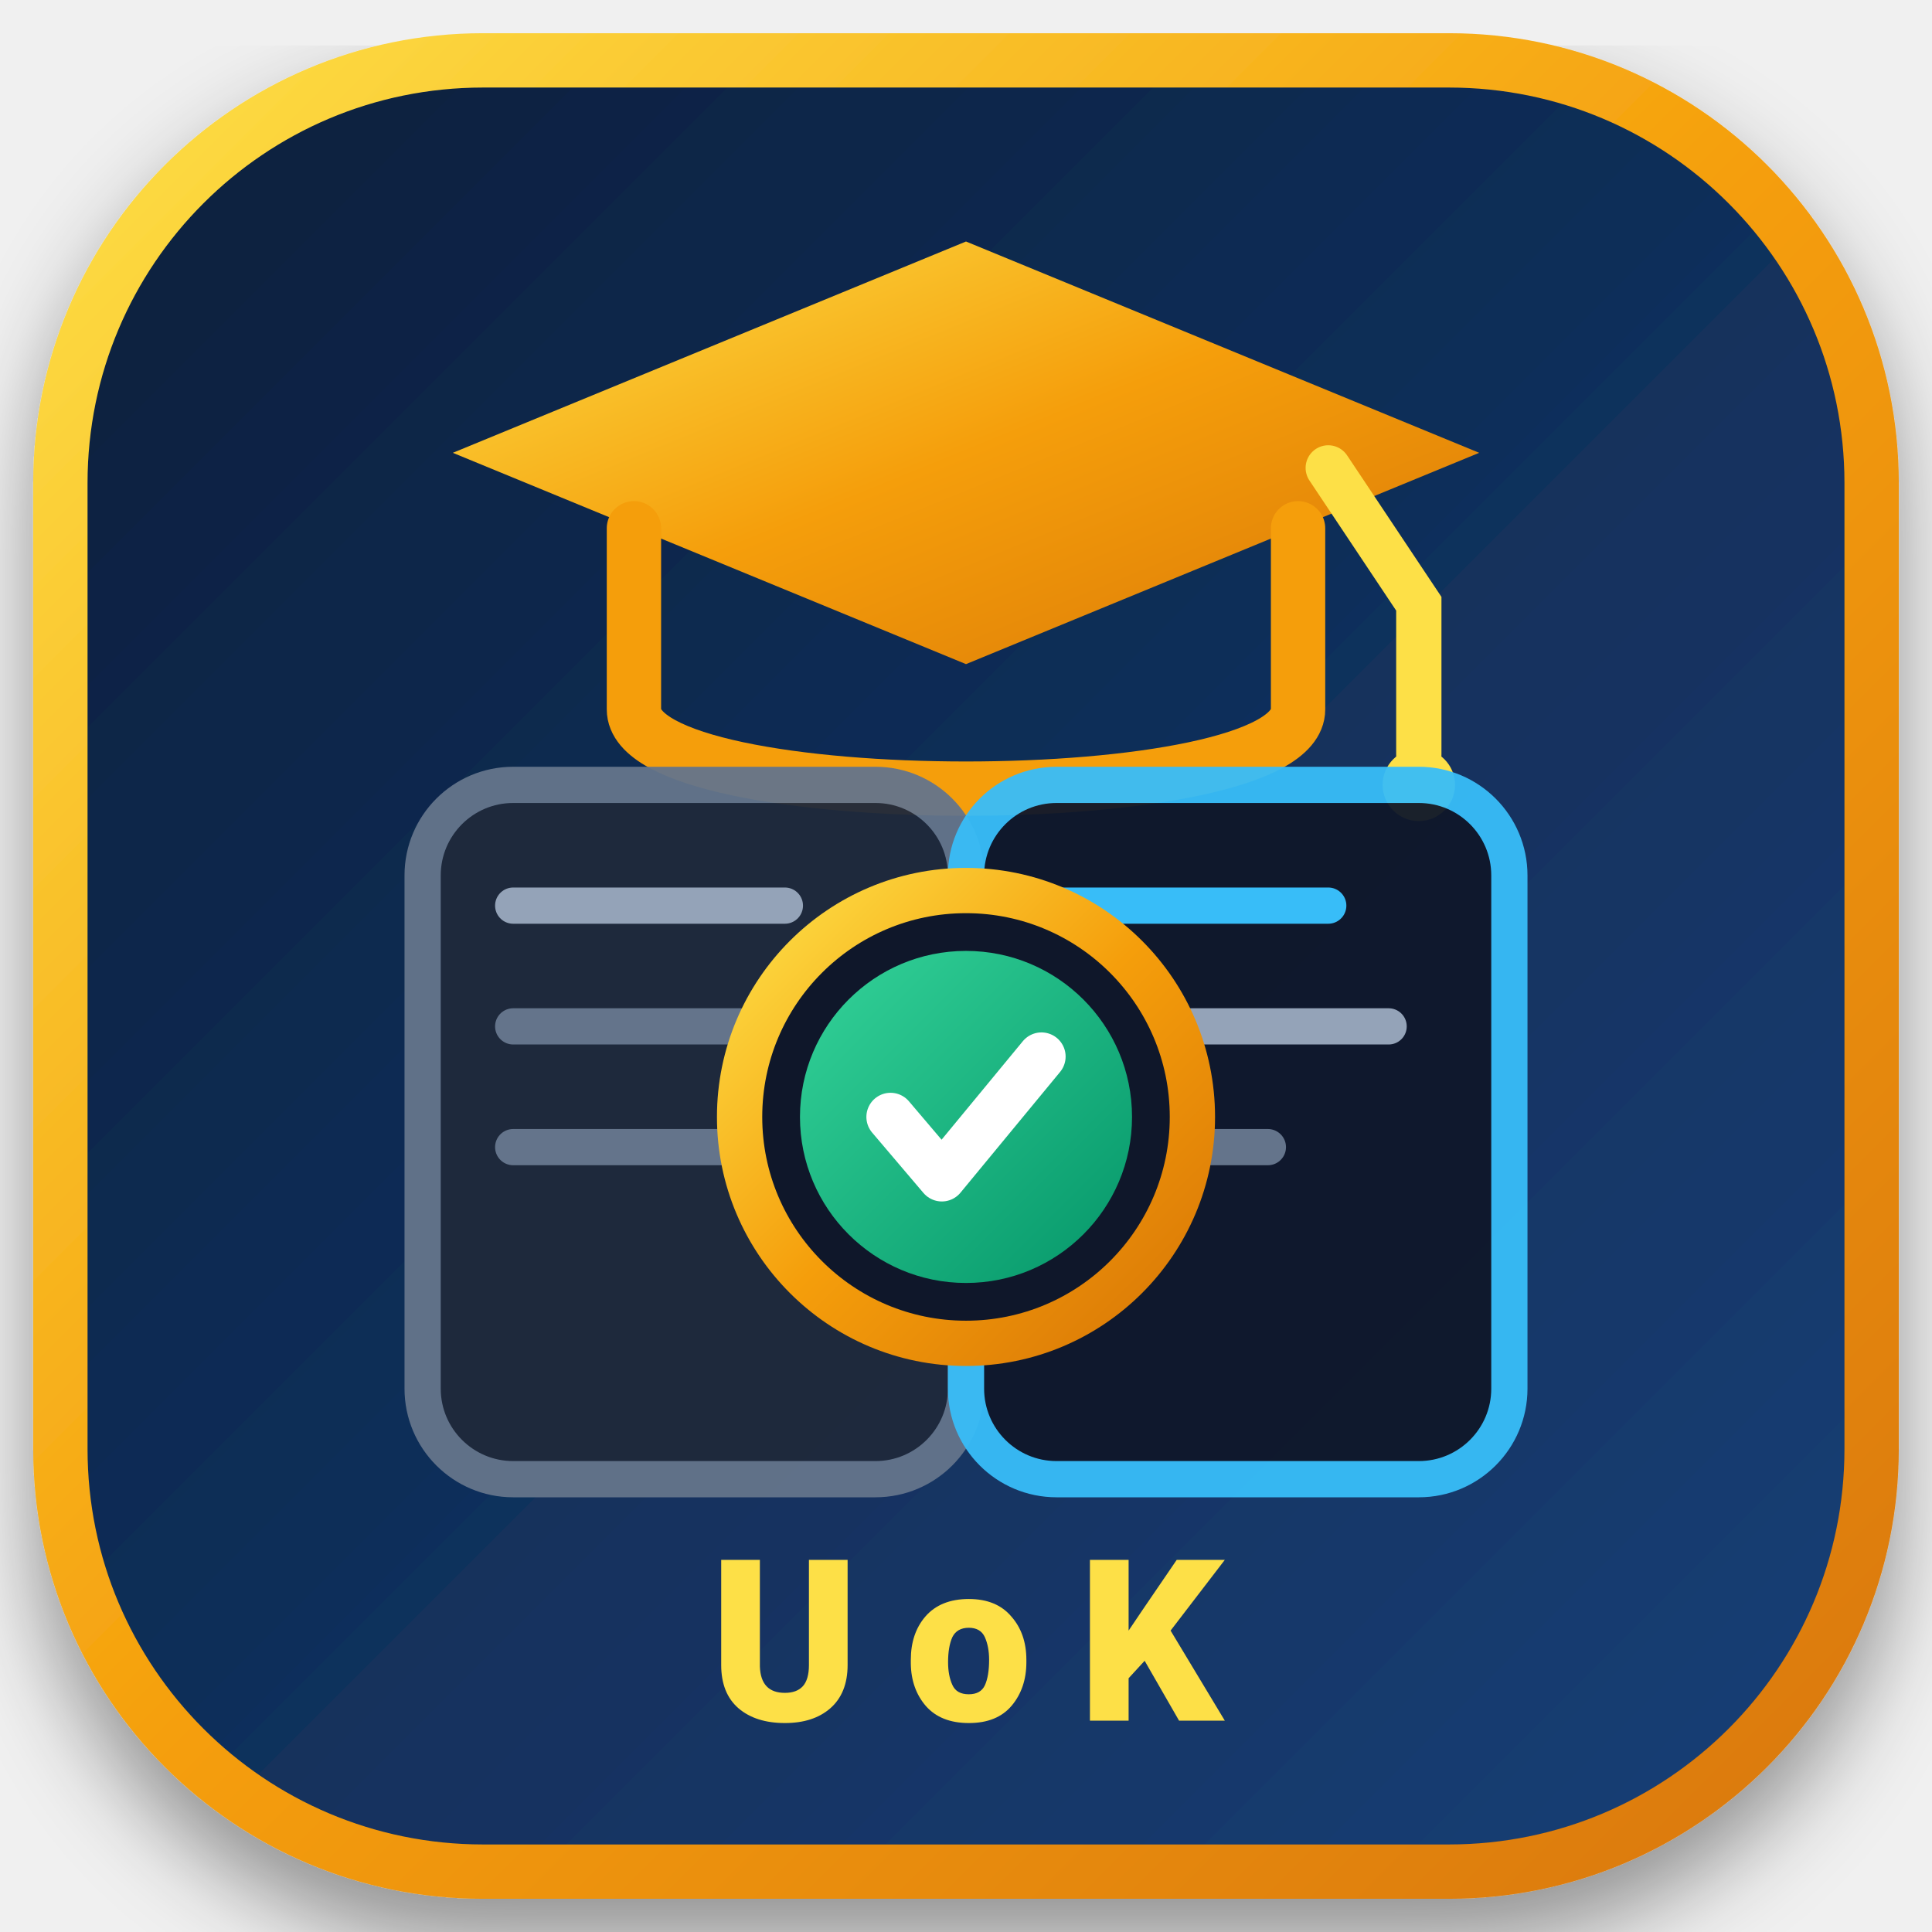
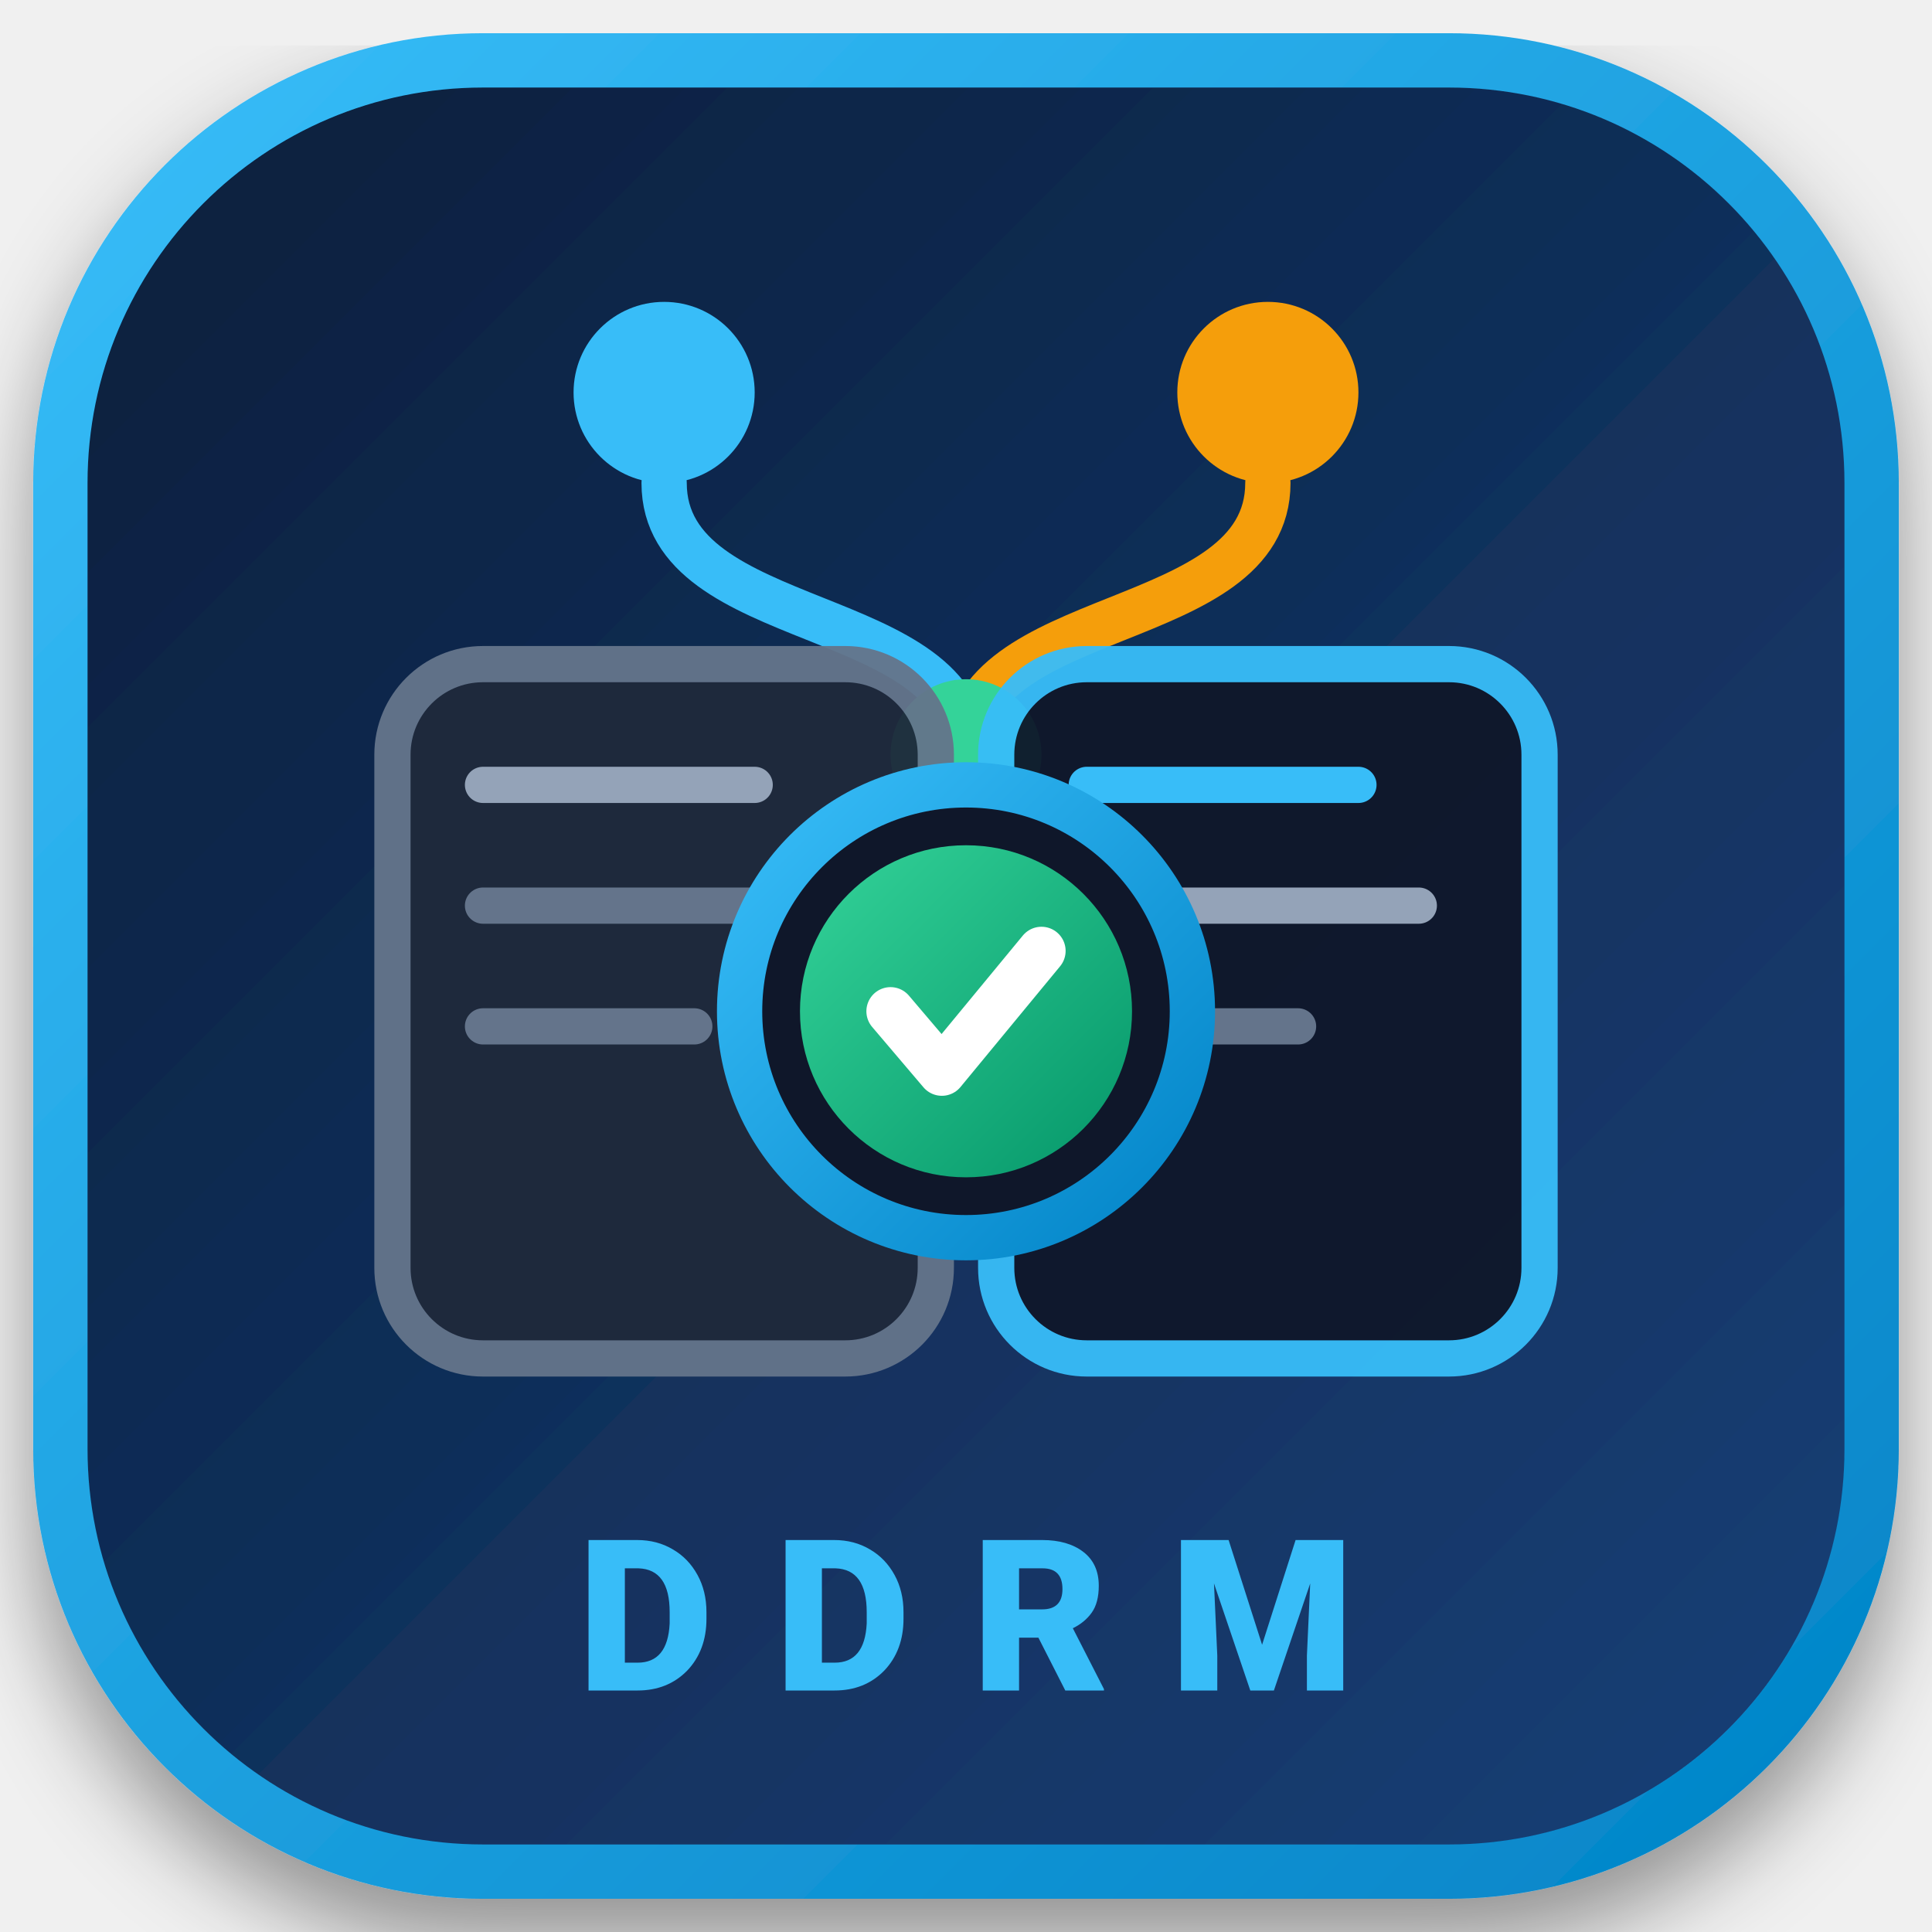
<svg xmlns="http://www.w3.org/2000/svg" viewBox="0 0 64 64" width="64" height="64">
  <defs>
    <linearGradient id="bgGrad" x1="0%" y1="0%" x2="100%" y2="100%">
      <stop offset="0%" stop-color="#091E3A" />
      <stop offset="50%" stop-color="#112F5A" />
      <stop offset="100%" stop-color="#1A4078" />
    </linearGradient>
    <linearGradient id="goldGrad" x1="0%" y1="0%" x2="100%" y2="100%">
      <stop offset="0%" stop-color="#FDE047" />
      <stop offset="50%" stop-color="#F59E0B" />
      <stop offset="100%" stop-color="#D97706" />
    </linearGradient>
    <linearGradient id="cyanGrad" x1="0%" y1="0%" x2="100%" y2="100%">
      <stop offset="0%" stop-color="#38BDF8" />
      <stop offset="100%" stop-color="#0284C7" />
    </linearGradient>
    <linearGradient id="emeraldGrad" x1="0%" y1="0%" x2="100%" y2="100%">
      <stop offset="0%" stop-color="#34D399" />
      <stop offset="100%" stop-color="#059669" />
    </linearGradient>
    <filter id="shadow" x="-20%" y="-20%" width="140%" height="140%">
      <feDropShadow dx="0" dy="1.5" stdDeviation="1.5" flood-color="#000" flood-opacity="0.4" />
    </filter>
  </defs>
-   <rect x="2" y="2" width="60" height="60" rx="14" fill="url(#bgGrad)" stroke="url(#goldGrad)" stroke-width="1.8" filter="url(#shadow)" />
-   <g transform="translate(0, -1)">
-     <polygon points="32,9 49,16 32,23 15,16" fill="url(#goldGrad)" />
-     <path d="M21,18.5 L21,24.5 C21,28 43,28 43,24.5 L43,18.5" fill="none" stroke="#F59E0B" stroke-width="1.8" stroke-linecap="round" />
-     <path d="M44,16.5 L47,21 L47,26" fill="none" stroke="#FDE047" stroke-width="1.5" stroke-linecap="round" />
-     <circle cx="47" cy="27" r="1.2" fill="#FDE047" />
+   <rect x="2" y="2" width="60" height="60" rx="14" fill="url(#bgGrad)" stroke="url(#cyanGrad)" stroke-width="1.8" filter="url(#shadow)" />
+   <g transform="translate(0, 1)">
+     <circle cx="22" cy="12" r="3" fill="#38BDF8" />
+     <circle cx="42" cy="12" r="3" fill="#F59E0B" />
+     <path d="M22,15 C22,20 32,19 32,24" fill="none" stroke="#38BDF8" stroke-width="1.5" stroke-linecap="round" />
+     <path d="M42,15 C42,20 32,19 32,24" fill="none" stroke="#F59E0B" stroke-width="1.5" stroke-linecap="round" />
+     <circle cx="32" cy="24" r="2.5" fill="#34D399" />
  </g>
-   <rect x="14" y="26" width="18" height="23" rx="3" fill="#1E293B" stroke="#64748B" stroke-width="1.2" opacity="0.95" />
-   <line x1="17" y1="30" x2="26" y2="30" stroke="#94A3B8" stroke-width="1.2" stroke-linecap="round" />
-   <line x1="17" y1="34" x2="28" y2="34" stroke="#64748B" stroke-width="1.2" stroke-linecap="round" />
-   <line x1="17" y1="38" x2="24" y2="38" stroke="#64748B" stroke-width="1.2" stroke-linecap="round" />
-   <rect x="32" y="26" width="18" height="23" rx="3" fill="#0F172A" stroke="#38BDF8" stroke-width="1.2" opacity="0.95" />
-   <line x1="35" y1="30" x2="44" y2="30" stroke="#38BDF8" stroke-width="1.2" stroke-linecap="round" />
-   <line x1="35" y1="34" x2="46" y2="34" stroke="#94A3B8" stroke-width="1.2" stroke-linecap="round" />
-   <line x1="35" y1="38" x2="42" y2="38" stroke="#64748B" stroke-width="1.2" stroke-linecap="round" />
-   <circle cx="32" cy="37" r="7.5" fill="#0F172A" stroke="url(#goldGrad)" stroke-width="1.5" />
-   <circle cx="32" cy="37" r="5.5" fill="url(#emeraldGrad)" />
-   <path d="M29.5,37 L31.2,39 L34.5,35" fill="none" stroke="#FFFFFF" stroke-width="1.6" stroke-linecap="round" stroke-linejoin="round" />
-   <text x="32" y="57" font-family="-apple-system, BlinkMacSystemFont, 'Segoe UI', Roboto, sans-serif" font-size="7.5" font-weight="800" fill="#FDE047" text-anchor="middle" letter-spacing="1.5">UoK</text>
+   <rect x="13" y="22" width="18" height="23" rx="3" fill="#1E293B" stroke="#64748B" stroke-width="1.2" opacity="0.95" />
+   <line x1="16" y1="26" x2="25" y2="26" stroke="#94A3B8" stroke-width="1.2" stroke-linecap="round" />
+   <line x1="16" y1="30" x2="27" y2="30" stroke="#64748B" stroke-width="1.2" stroke-linecap="round" />
+   <line x1="16" y1="34" x2="23" y2="34" stroke="#64748B" stroke-width="1.2" stroke-linecap="round" />
+   <rect x="33" y="22" width="18" height="23" rx="3" fill="#0F172A" stroke="#38BDF8" stroke-width="1.2" opacity="0.95" />
+   <line x1="36" y1="26" x2="45" y2="26" stroke="#38BDF8" stroke-width="1.2" stroke-linecap="round" />
+   <line x1="36" y1="30" x2="47" y2="30" stroke="#94A3B8" stroke-width="1.2" stroke-linecap="round" />
+   <line x1="36" y1="34" x2="43" y2="34" stroke="#64748B" stroke-width="1.2" stroke-linecap="round" />
+   <circle cx="32" cy="33.5" r="7.5" fill="#0F172A" stroke="url(#cyanGrad)" stroke-width="1.5" />
+   <circle cx="32" cy="33.5" r="5.5" fill="url(#emeraldGrad)" />
+   <path d="M29.5,33.5 L31.2,35.5 L34.5,31.5" fill="none" stroke="#FFFFFF" stroke-width="1.6" stroke-linecap="round" stroke-linejoin="round" />
+   <text x="32" y="56" font-family="-apple-system, BlinkMacSystemFont, 'Segoe UI', Roboto, sans-serif" font-size="7" font-weight="800" fill="#38BDF8" text-anchor="middle" letter-spacing="2">DDRM</text>
</svg>
